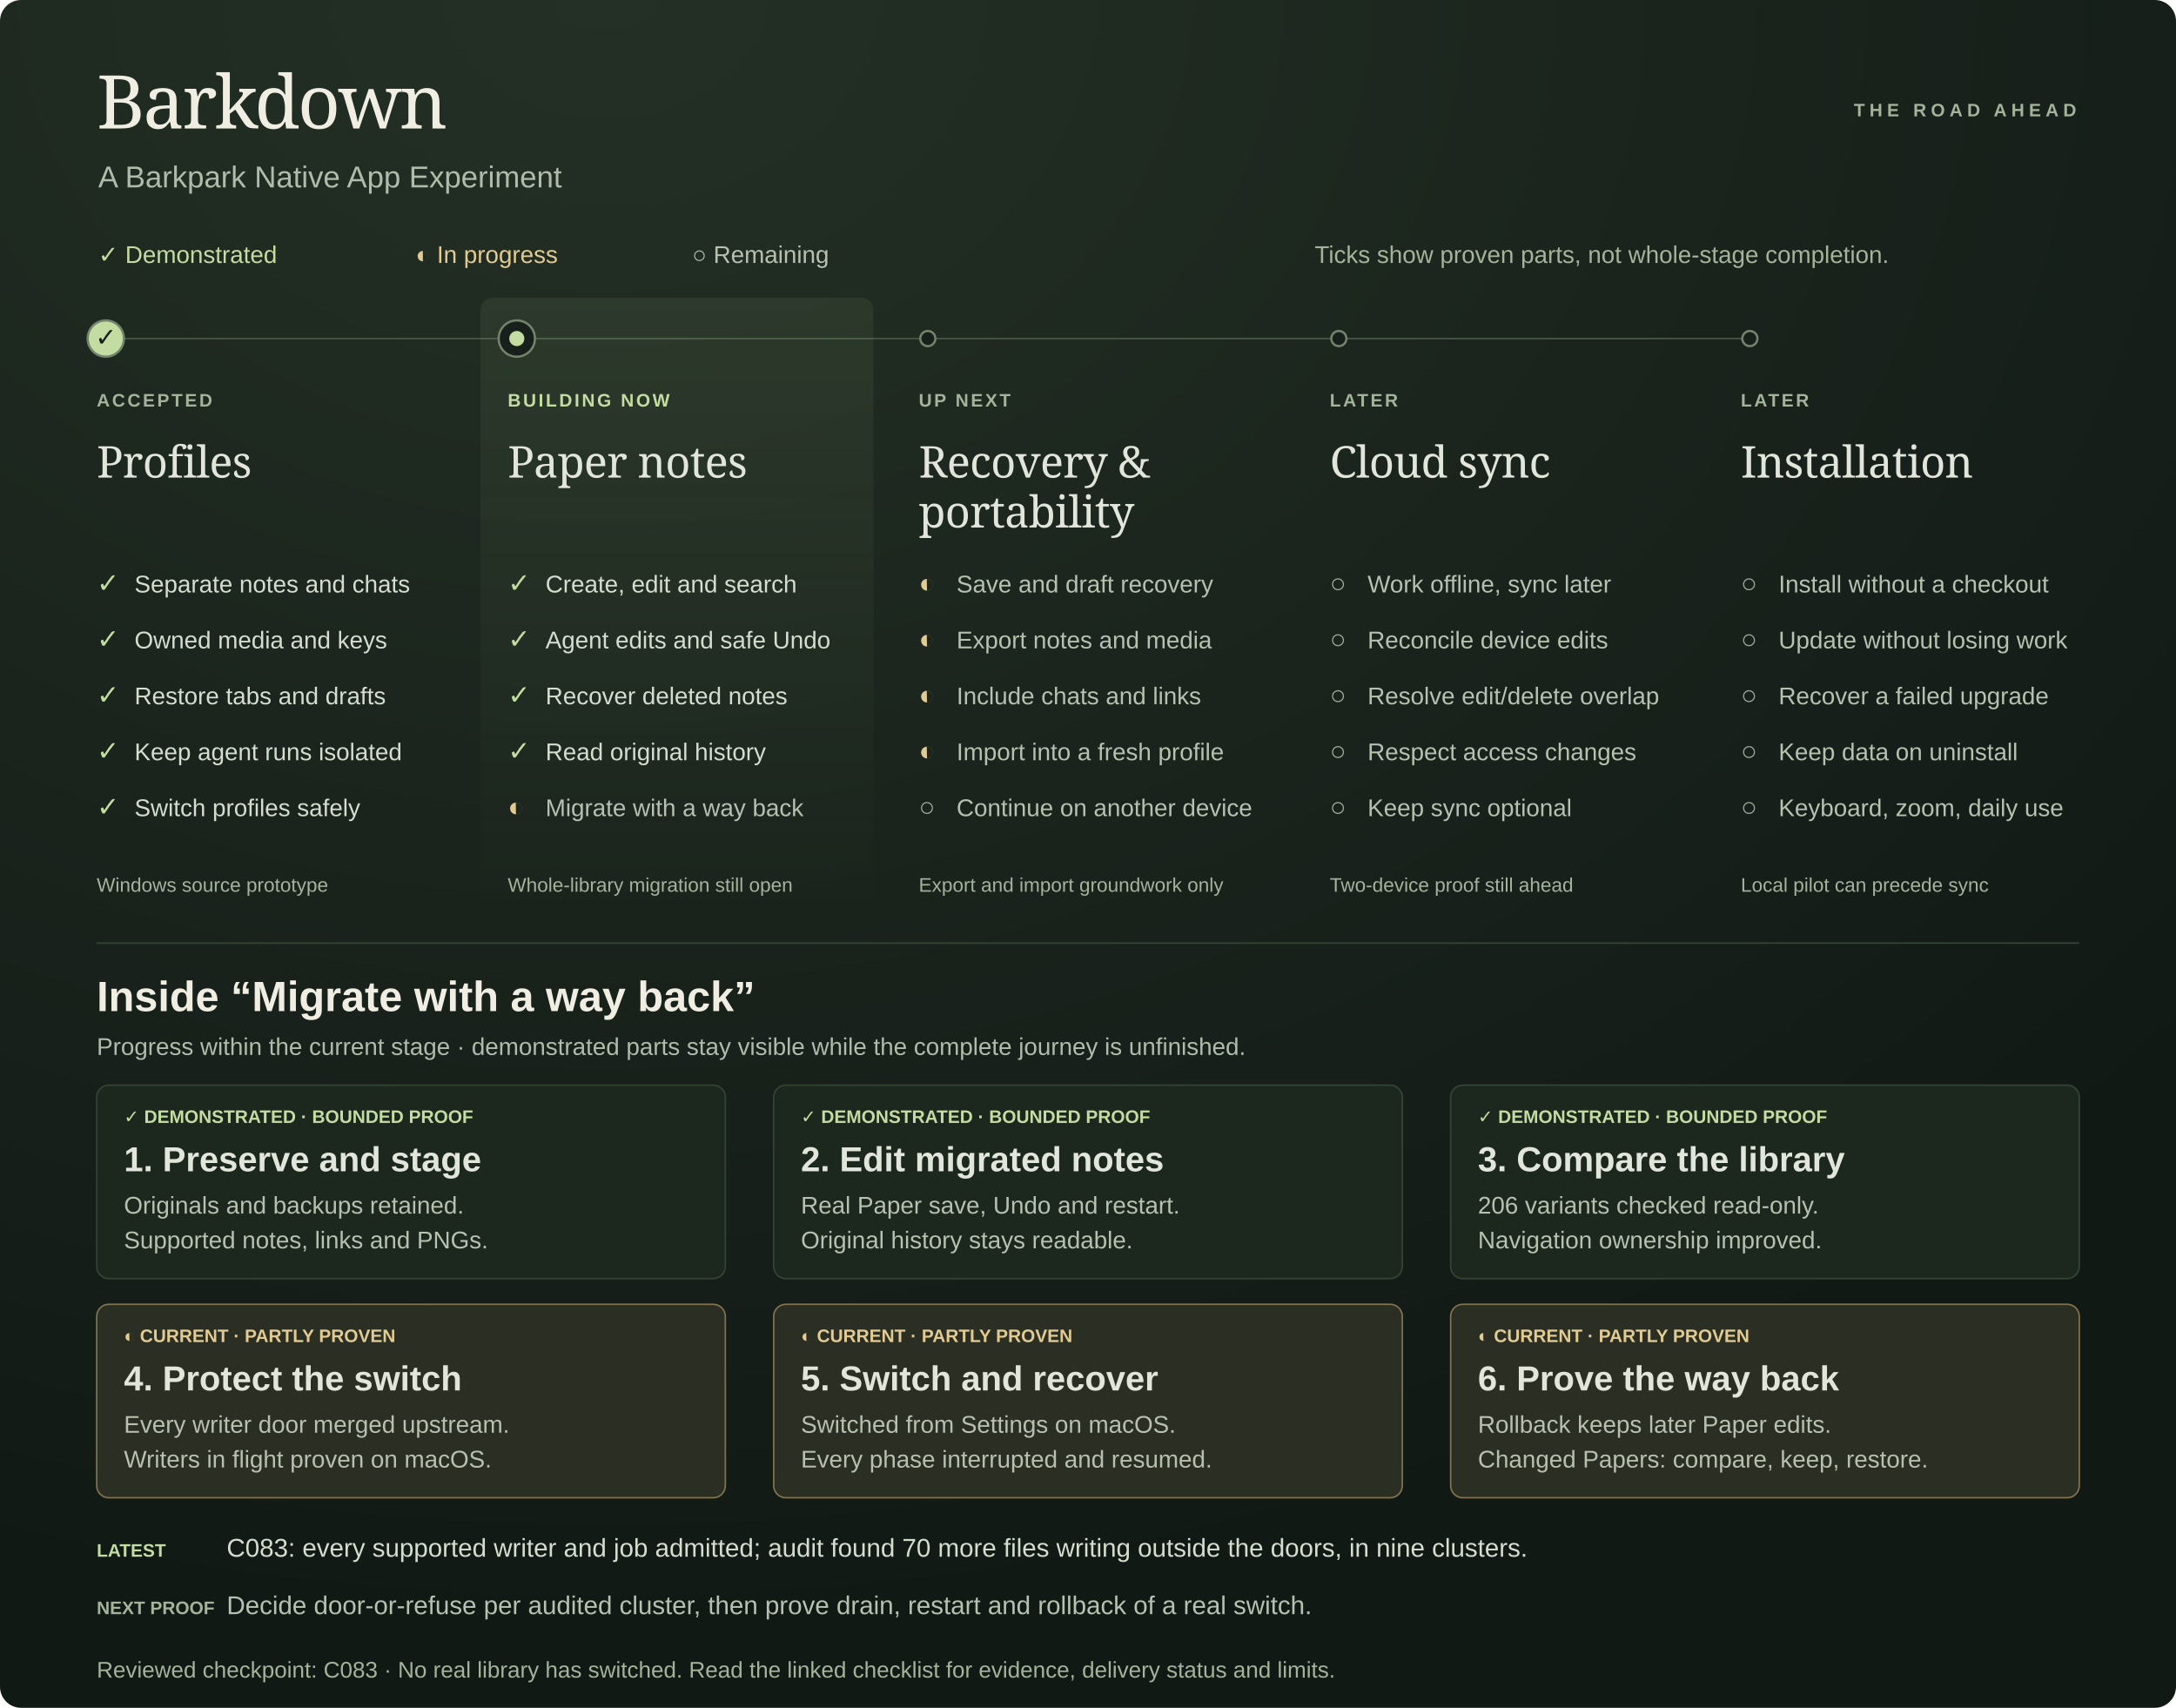
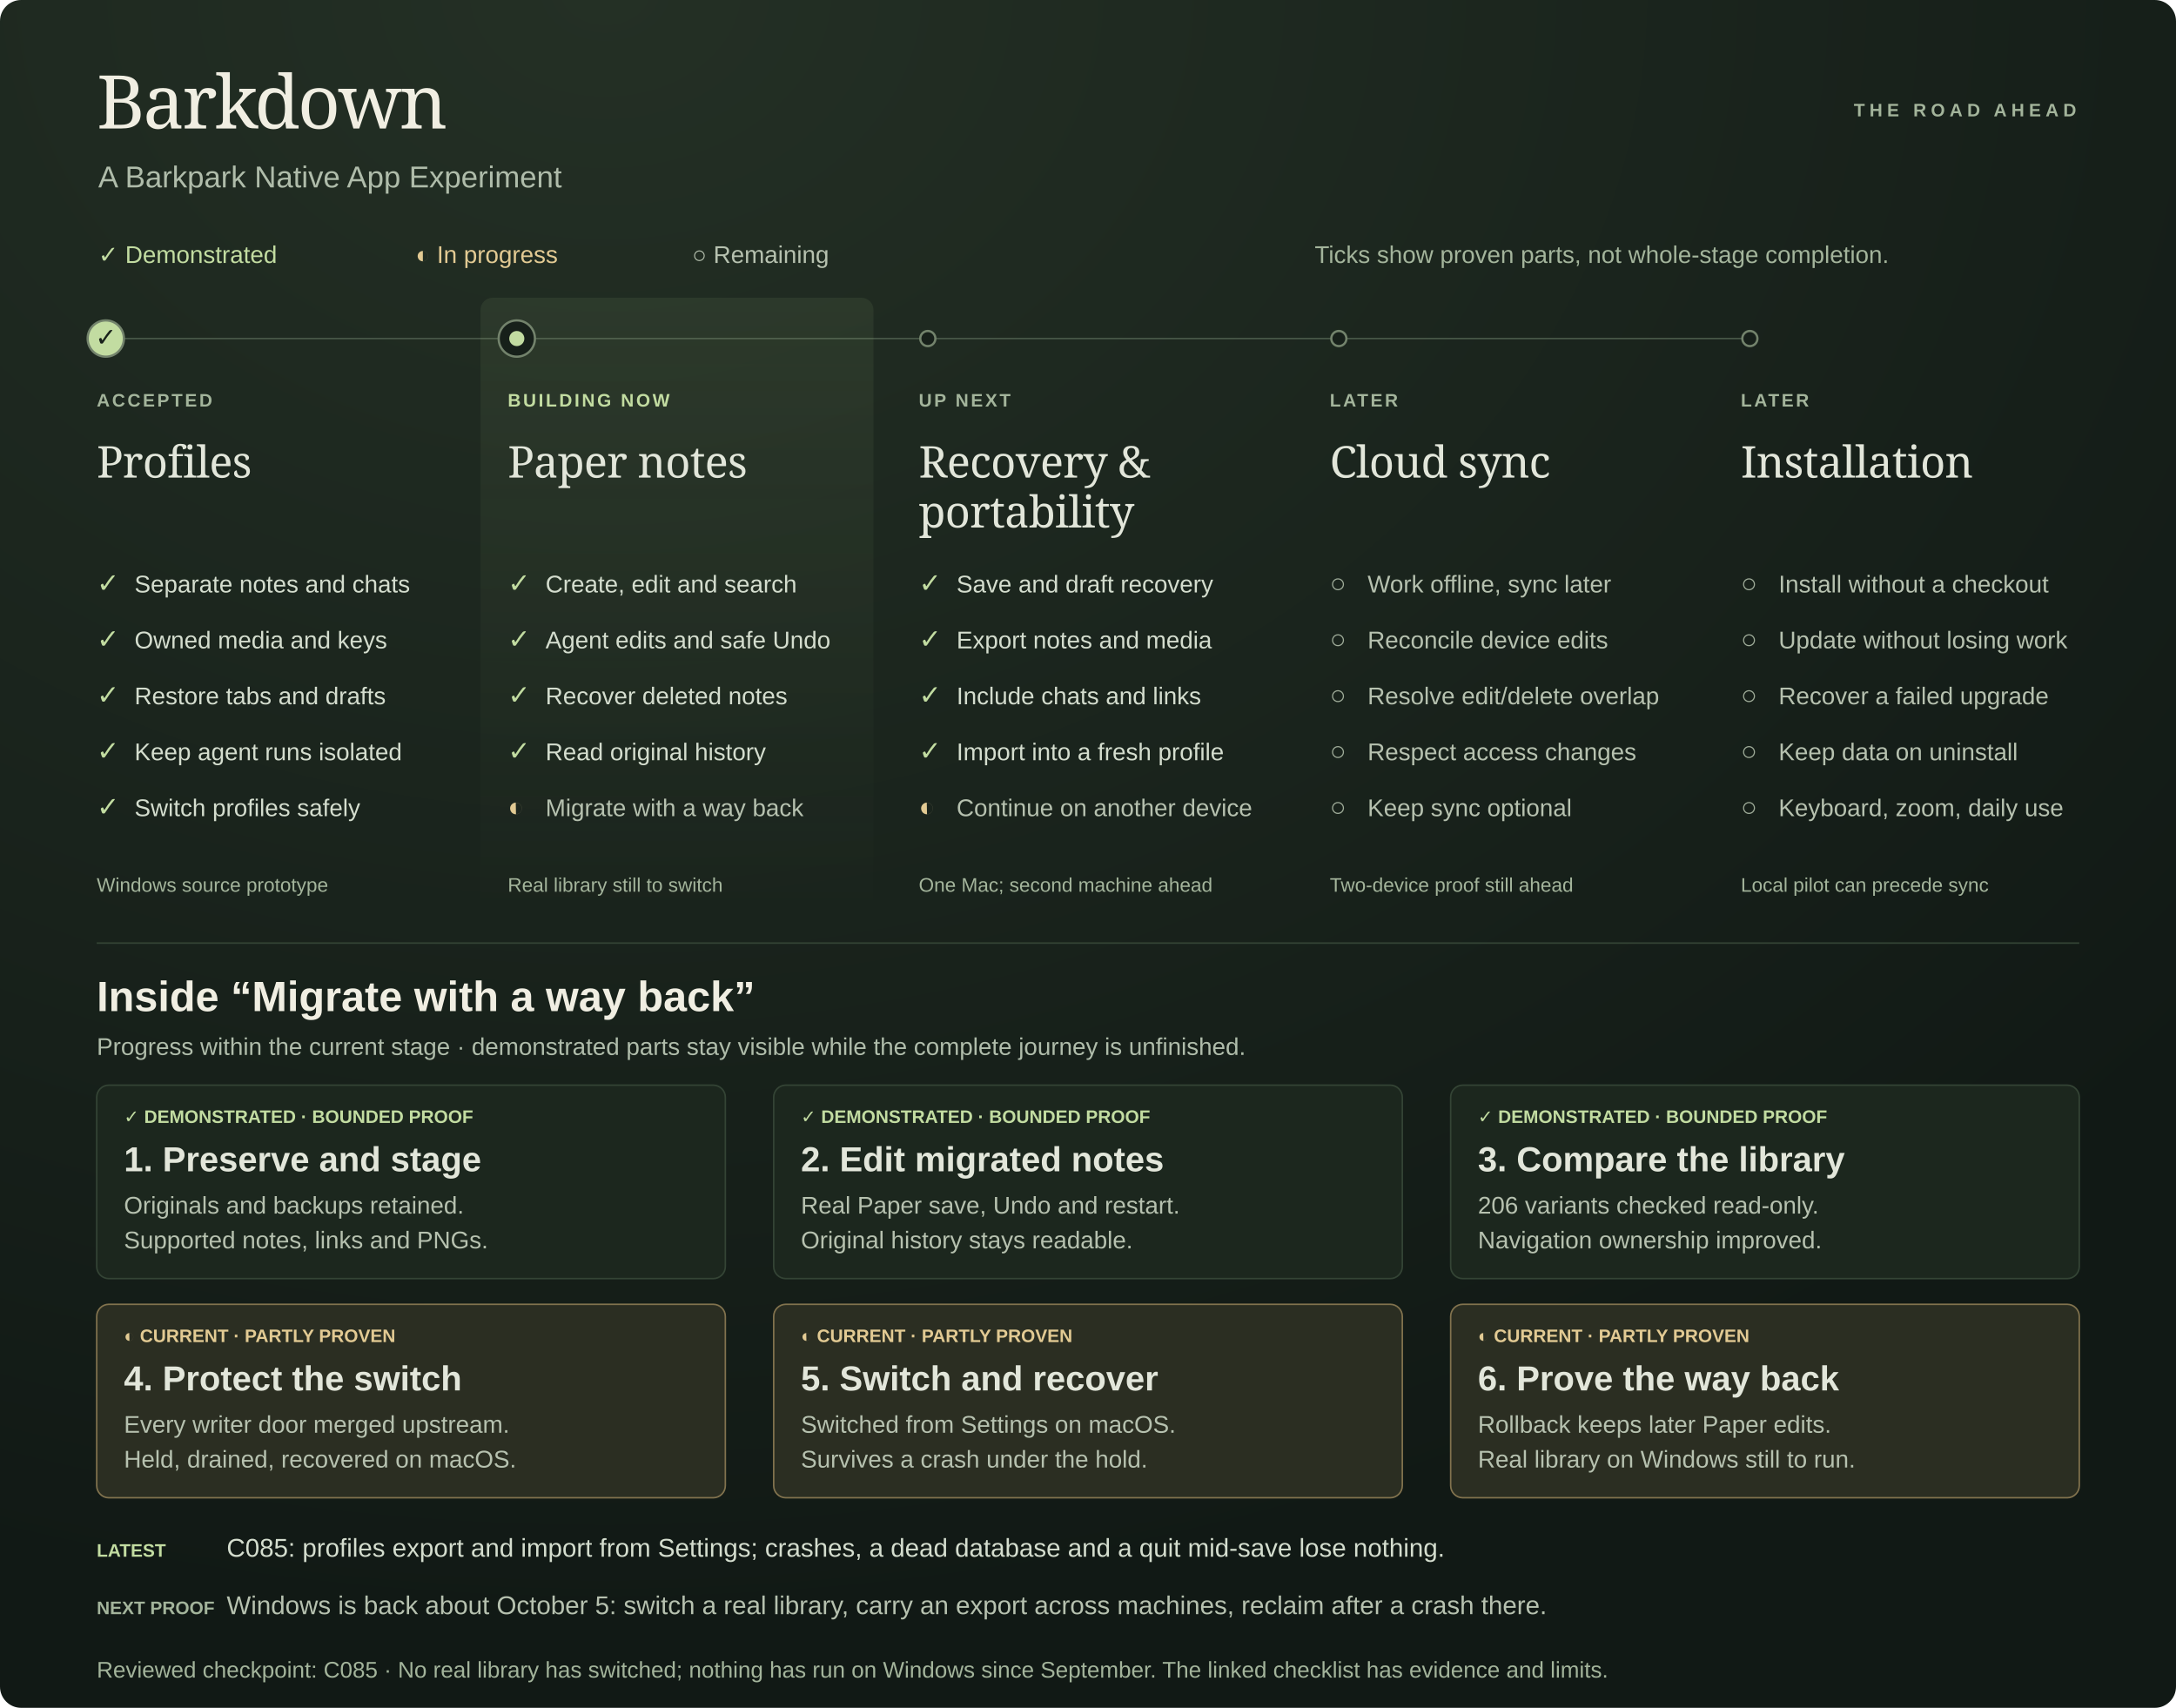
<svg xmlns="http://www.w3.org/2000/svg" width="1440" height="1130" viewBox="0 0 1440 1130" role="img" aria-labelledby="title desc">
  <defs>
    <radialGradient id="background" cx="28%" cy="0%" r="95%">
      <stop stop-color="#243025" />
      <stop offset="1" stop-color="#111915" />
    </radialGradient>
    <linearGradient id="focus" x2="0" y2="1">
      <stop stop-color="#a9c787" stop-opacity=".09" />
      <stop offset="1" stop-color="#a9c787" stop-opacity="0" />
    </linearGradient>
  </defs>
  <g font-family="Segoe UI, Arial, sans-serif">
    <rect width="1440" height="1130" rx="14" fill="url(#background)" />
    <text x="64" y="85" font-family="Georgia, serif" font-size="49" letter-spacing="-1.5" fill="#f0eee2">Barkdown</text>
    <text x="65" y="124" font-size="20" fill="#afbcaa" font-weight="400">A Barkpark Native App Experiment</text>
    <text x="1374" y="77" text-anchor="end" font-size="12" font-weight="600" letter-spacing="3" fill="#a3b49b">THE ROAD AHEAD</text>
    <text x="65" y="174" font-size="16" fill="#c2dca1" font-weight="400">✓  Demonstrated</text>
    <text x="275" y="174" font-size="16" fill="#e2ca93" font-weight="400">◐  In progress</text>
    <text x="458" y="174" font-size="16" fill="#b6c1af" font-weight="400">○  Remaining</text>
    <text x="870" y="174" font-size="16" fill="#a3b49b" font-weight="400">Ticks show proven parts, not whole-stage completion.</text>
    <path d="M70 224H1158" stroke="#475747" stroke-width="1" />
    <g data-phase="P1">
      <circle cx="70" cy="224" r="12" fill="#c2dca1" stroke="#73836c" stroke-width="1.5" />
      <text x="63" y="229" font-size="17" fill="#17201a" font-weight="600">✓</text>
      <text x="64" y="269" font-size="12" letter-spacing="1.5" font-weight="600" fill="#a3b49b">ACCEPTED</text>
      <text x="64" y="316" dy="0" font-family="Georgia, serif" font-size="29" letter-spacing="-.4" fill="#e2e6da">Profiles</text>
      <text x="64" y="392" font-size="18" fill="#c2dca1" font-weight="600">✓</text>
      <text x="89" y="392" font-size="16" fill="#d4ddce" font-weight="400">Separate notes and chats</text>
      <text x="64" y="429" font-size="18" fill="#c2dca1" font-weight="600">✓</text>
      <text x="89" y="429" font-size="16" fill="#d4ddce" font-weight="400">Owned media and keys</text>
      <text x="64" y="466" font-size="18" fill="#c2dca1" font-weight="600">✓</text>
      <text x="89" y="466" font-size="16" fill="#d4ddce" font-weight="400">Restore tabs and drafts</text>
      <text x="64" y="503" font-size="18" fill="#c2dca1" font-weight="600">✓</text>
      <text x="89" y="503" font-size="16" fill="#d4ddce" font-weight="400">Keep agent runs isolated</text>
      <text x="64" y="540" font-size="18" fill="#c2dca1" font-weight="600">✓</text>
      <text x="89" y="540" font-size="16" fill="#d4ddce" font-weight="400">Switch profiles safely</text>
      <text x="64" y="590" font-size="13" fill="#a3b49b" font-weight="400">Windows source prototype</text>
    </g>
    <g data-phase="P2">
      <rect x="318" y="197" width="260" height="410" rx="8" fill="url(#focus)" />
      <circle cx="342" cy="224" r="12" fill="#17201a" stroke="#73836c" stroke-width="1.5" />
      <circle cx="342" cy="224" r="5" fill="#c2dca1" />
      <text x="336" y="269" font-size="12" letter-spacing="1.5" font-weight="600" fill="#c2dca1">BUILDING NOW</text>
      <text x="336" y="316" dy="0" font-family="Georgia, serif" font-size="29" letter-spacing="-.4" fill="#e2e6da">Paper notes</text>
      <text x="336" y="392" font-size="18" fill="#c2dca1" font-weight="600">✓</text>
      <text x="361" y="392" font-size="16" fill="#d4ddce" font-weight="400">Create, edit and search</text>
      <text x="336" y="429" font-size="18" fill="#c2dca1" font-weight="600">✓</text>
      <text x="361" y="429" font-size="16" fill="#d4ddce" font-weight="400">Agent edits and safe Undo</text>
      <text x="336" y="466" font-size="18" fill="#c2dca1" font-weight="600">✓</text>
      <text x="361" y="466" font-size="16" fill="#d4ddce" font-weight="400">Recover deleted notes</text>
      <text x="336" y="503" font-size="18" fill="#c2dca1" font-weight="600">✓</text>
      <text x="361" y="503" font-size="16" fill="#d4ddce" font-weight="400">Read original history</text>
      <text x="336" y="540" font-size="18" fill="#e2ca93" font-weight="600">◐</text>
      <text x="361" y="540" font-size="16" fill="#b6c1af" font-weight="400">Migrate with a way back</text>
-       <text x="336" y="590" font-size="13" fill="#a3b49b" font-weight="400">Whole-library migration still open</text>
+       <text x="336" y="590" font-size="13" fill="#a3b49b" font-weight="400">Real library still to switch</text>
    </g>
    <g data-phase="P3">
      <circle cx="614" cy="224" r="5" fill="#17201a" stroke="#73836c" stroke-width="1.5" />
      <text x="608" y="269" font-size="12" letter-spacing="1.5" font-weight="600" fill="#a3b49b">UP NEXT</text>
      <text x="608" y="316" dy="0" font-family="Georgia, serif" font-size="29" letter-spacing="-.4" fill="#e2e6da">Recovery &amp;</text>
      <text x="608" y="316" dy="33" font-family="Georgia, serif" font-size="29" letter-spacing="-.4" fill="#e2e6da">portability</text>
-       <text x="608" y="392" font-size="18" fill="#e2ca93" font-weight="600">◐</text>
-       <text x="633" y="392" font-size="16" fill="#b6c1af" font-weight="400">Save and draft recovery</text>
-       <text x="608" y="429" font-size="18" fill="#e2ca93" font-weight="600">◐</text>
-       <text x="633" y="429" font-size="16" fill="#b6c1af" font-weight="400">Export notes and media</text>
-       <text x="608" y="466" font-size="18" fill="#e2ca93" font-weight="600">◐</text>
-       <text x="633" y="466" font-size="16" fill="#b6c1af" font-weight="400">Include chats and links</text>
-       <text x="608" y="503" font-size="18" fill="#e2ca93" font-weight="600">◐</text>
-       <text x="633" y="503" font-size="16" fill="#b6c1af" font-weight="400">Import into a fresh profile</text>
-       <text x="608" y="540" font-size="18" fill="#9fac99" font-weight="600">○</text>
+       <text x="608" y="392" font-size="18" fill="#c2dca1" font-weight="600">✓</text>
+       <text x="633" y="392" font-size="16" fill="#d4ddce" font-weight="400">Save and draft recovery</text>
+       <text x="608" y="429" font-size="18" fill="#c2dca1" font-weight="600">✓</text>
+       <text x="633" y="429" font-size="16" fill="#d4ddce" font-weight="400">Export notes and media</text>
+       <text x="608" y="466" font-size="18" fill="#c2dca1" font-weight="600">✓</text>
+       <text x="633" y="466" font-size="16" fill="#d4ddce" font-weight="400">Include chats and links</text>
+       <text x="608" y="503" font-size="18" fill="#c2dca1" font-weight="600">✓</text>
+       <text x="633" y="503" font-size="16" fill="#d4ddce" font-weight="400">Import into a fresh profile</text>
+       <text x="608" y="540" font-size="18" fill="#e2ca93" font-weight="600">◐</text>
      <text x="633" y="540" font-size="16" fill="#b6c1af" font-weight="400">Continue on another device</text>
-       <text x="608" y="590" font-size="13" fill="#a3b49b" font-weight="400">Export and import groundwork only</text>
+       <text x="608" y="590" font-size="13" fill="#a3b49b" font-weight="400">One Mac; second machine ahead</text>
    </g>
    <g data-phase="P4">
      <circle cx="886" cy="224" r="5" fill="#17201a" stroke="#73836c" stroke-width="1.5" />
      <text x="880" y="269" font-size="12" letter-spacing="1.5" font-weight="600" fill="#a3b49b">LATER</text>
      <text x="880" y="316" dy="0" font-family="Georgia, serif" font-size="29" letter-spacing="-.4" fill="#e2e6da">Cloud sync</text>
      <text x="880" y="392" font-size="18" fill="#9fac99" font-weight="600">○</text>
      <text x="905" y="392" font-size="16" fill="#b6c1af" font-weight="400">Work offline, sync later</text>
      <text x="880" y="429" font-size="18" fill="#9fac99" font-weight="600">○</text>
      <text x="905" y="429" font-size="16" fill="#b6c1af" font-weight="400">Reconcile device edits</text>
      <text x="880" y="466" font-size="18" fill="#9fac99" font-weight="600">○</text>
      <text x="905" y="466" font-size="16" fill="#b6c1af" font-weight="400">Resolve edit/delete overlap</text>
      <text x="880" y="503" font-size="18" fill="#9fac99" font-weight="600">○</text>
      <text x="905" y="503" font-size="16" fill="#b6c1af" font-weight="400">Respect access changes</text>
      <text x="880" y="540" font-size="18" fill="#9fac99" font-weight="600">○</text>
      <text x="905" y="540" font-size="16" fill="#b6c1af" font-weight="400">Keep sync optional</text>
      <text x="880" y="590" font-size="13" fill="#a3b49b" font-weight="400">Two-device proof still ahead</text>
    </g>
    <g data-phase="P5">
      <circle cx="1158" cy="224" r="5" fill="#17201a" stroke="#73836c" stroke-width="1.5" />
      <text x="1152" y="269" font-size="12" letter-spacing="1.5" font-weight="600" fill="#a3b49b">LATER</text>
      <text x="1152" y="316" dy="0" font-family="Georgia, serif" font-size="29" letter-spacing="-.4" fill="#e2e6da">Installation</text>
      <text x="1152" y="392" font-size="18" fill="#9fac99" font-weight="600">○</text>
      <text x="1177" y="392" font-size="16" fill="#b6c1af" font-weight="400">Install without a checkout</text>
      <text x="1152" y="429" font-size="18" fill="#9fac99" font-weight="600">○</text>
      <text x="1177" y="429" font-size="16" fill="#b6c1af" font-weight="400">Update without losing work</text>
      <text x="1152" y="466" font-size="18" fill="#9fac99" font-weight="600">○</text>
      <text x="1177" y="466" font-size="16" fill="#b6c1af" font-weight="400">Recover a failed upgrade</text>
      <text x="1152" y="503" font-size="18" fill="#9fac99" font-weight="600">○</text>
      <text x="1177" y="503" font-size="16" fill="#b6c1af" font-weight="400">Keep data on uninstall</text>
      <text x="1152" y="540" font-size="18" fill="#9fac99" font-weight="600">○</text>
      <text x="1177" y="540" font-size="16" fill="#b6c1af" font-weight="400">Keyboard, zoom, daily use</text>
      <text x="1152" y="590" font-size="13" fill="#a3b49b" font-weight="400">Local pilot can precede sync</text>
    </g>
    <path d="M64 624H1376" stroke="#344435" />
    <text x="64" y="669" font-size="28" fill="#f0eee2" font-weight="600">Inside “Migrate with a way back”</text>
    <text x="64" y="698" font-size="16" fill="#afbcaa" font-weight="400">Progress within the current stage · demonstrated parts stay visible while the complete journey is unfinished.</text>
    <g data-migration-step="1">
      <rect x="64" y="718" width="416" height="128" rx="8" fill="#1c271e" stroke="#344435" />
      <text x="82" y="743" font-size="12" fill="#c2dca1" font-weight="600">✓  DEMONSTRATED · BOUNDED PROOF</text>
      <text x="82" y="775" font-size="23" fill="#e2e6da" font-weight="600">1. Preserve and stage</text>
      <text x="82" y="803" font-size="16" fill="#b6c1af" font-weight="400">Originals and backups retained.</text>
      <text x="82" y="826" font-size="16" fill="#b6c1af" font-weight="400">Supported notes, links and PNGs.</text>
    </g>
    <g data-migration-step="2">
      <rect x="512" y="718" width="416" height="128" rx="8" fill="#1c271e" stroke="#344435" />
      <text x="530" y="743" font-size="12" fill="#c2dca1" font-weight="600">✓  DEMONSTRATED · BOUNDED PROOF</text>
      <text x="530" y="775" font-size="23" fill="#e2e6da" font-weight="600">2. Edit migrated notes</text>
      <text x="530" y="803" font-size="16" fill="#b6c1af" font-weight="400">Real Paper save, Undo and restart.</text>
      <text x="530" y="826" font-size="16" fill="#b6c1af" font-weight="400">Original history stays readable.</text>
    </g>
    <g data-migration-step="3">
      <rect x="960" y="718" width="416" height="128" rx="8" fill="#1c271e" stroke="#344435" />
      <text x="978" y="743" font-size="12" fill="#c2dca1" font-weight="600">✓  DEMONSTRATED · BOUNDED PROOF</text>
      <text x="978" y="775" font-size="23" fill="#e2e6da" font-weight="600">3. Compare the library</text>
      <text x="978" y="803" font-size="16" fill="#b6c1af" font-weight="400">206 variants checked read-only.</text>
      <text x="978" y="826" font-size="16" fill="#b6c1af" font-weight="400">Navigation ownership improved.</text>
    </g>
    <g data-migration-step="4">
      <rect x="64" y="863" width="416" height="128" rx="8" fill="#2b2e22" stroke="#82734e" />
      <text x="82" y="888" font-size="12" fill="#e2ca93" font-weight="600">◐  CURRENT · PARTLY PROVEN</text>
      <text x="82" y="920" font-size="23" fill="#e2e6da" font-weight="600">4. Protect the switch</text>
      <text x="82" y="948" font-size="16" fill="#b6c1af" font-weight="400">Every writer door merged upstream.</text>
-       <text x="82" y="971" font-size="16" fill="#b6c1af" font-weight="400">Writers in flight proven on macOS.</text>
+       <text x="82" y="971" font-size="16" fill="#b6c1af" font-weight="400">Held, drained, recovered on macOS.</text>
    </g>
    <g data-migration-step="5">
      <rect x="512" y="863" width="416" height="128" rx="8" fill="#2b2e22" stroke="#82734e" />
      <text x="530" y="888" font-size="12" fill="#e2ca93" font-weight="600">◐  CURRENT · PARTLY PROVEN</text>
      <text x="530" y="920" font-size="23" fill="#e2e6da" font-weight="600">5. Switch and recover</text>
      <text x="530" y="948" font-size="16" fill="#b6c1af" font-weight="400">Switched from Settings on macOS.</text>
-       <text x="530" y="971" font-size="16" fill="#b6c1af" font-weight="400">Every phase interrupted and resumed.</text>
+       <text x="530" y="971" font-size="16" fill="#b6c1af" font-weight="400">Survives a crash under the hold.</text>
    </g>
    <g data-migration-step="6">
      <rect x="960" y="863" width="416" height="128" rx="8" fill="#2b2e22" stroke="#82734e" />
      <text x="978" y="888" font-size="12" fill="#e2ca93" font-weight="600">◐  CURRENT · PARTLY PROVEN</text>
      <text x="978" y="920" font-size="23" fill="#e2e6da" font-weight="600">6. Prove the way back</text>
      <text x="978" y="948" font-size="16" fill="#b6c1af" font-weight="400">Rollback keeps later Paper edits.</text>
-       <text x="978" y="971" font-size="16" fill="#b6c1af" font-weight="400">Changed Papers: compare, keep, restore.</text>
+       <text x="978" y="971" font-size="16" fill="#b6c1af" font-weight="400">Real library on Windows still to run.</text>
    </g>
    <text x="64" y="1030" font-size="12" fill="#c2dca1" font-weight="600">LATEST</text>
-     <text x="150" y="1030" font-size="17" fill="#d4ddce" font-weight="400">C083: every supported writer and job admitted; audit found 70 more files writing outside the doors, in nine clusters.</text>
+     <text x="150" y="1030" font-size="17" fill="#d4ddce" font-weight="400">C085: profiles export and import from Settings; crashes, a dead database and a quit mid-save lose nothing.</text>
    <text x="64" y="1068" font-size="12" fill="#a3b49b" font-weight="600">NEXT PROOF</text>
-     <text x="150" y="1068" font-size="17" fill="#b6c1af" font-weight="400">Decide door-or-refuse per audited cluster, then prove drain, restart and rollback of a real switch.</text>
-     <text x="64" y="1110" font-size="15" fill="#a3b49b" font-weight="400">Reviewed checkpoint: C083 · No real library has switched. Read the linked checklist for evidence, delivery status and limits.</text>
+     <text x="150" y="1068" font-size="17" fill="#b6c1af" font-weight="400">Windows is back about October 5: switch a real library, carry an export across machines, reclaim after a crash there.</text>
+     <text x="64" y="1110" font-size="15" fill="#a3b49b" font-weight="400">Reviewed checkpoint: C085 · No real library has switched; nothing has run on Windows since September. The linked checklist has evidence and limits.</text>
  </g>
</svg>
